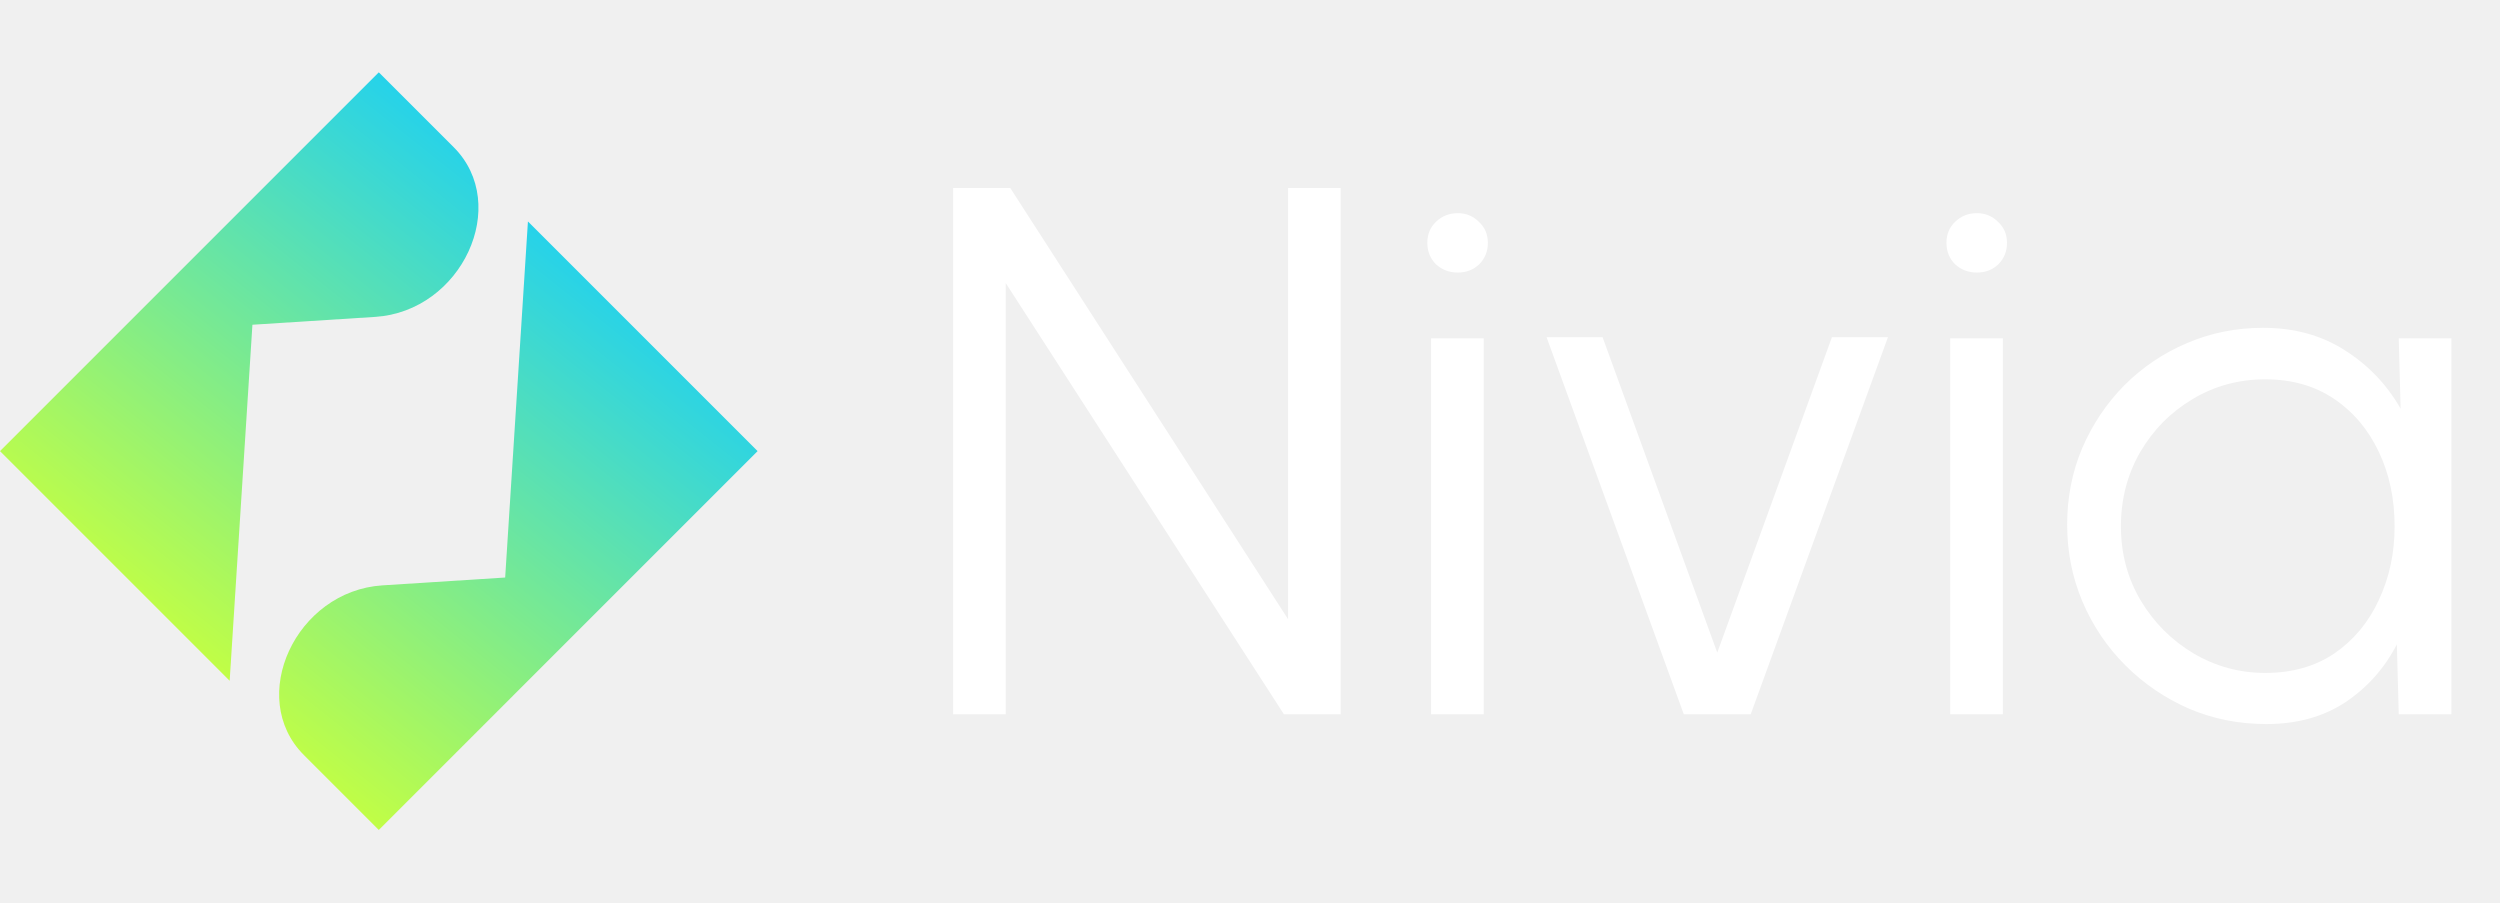
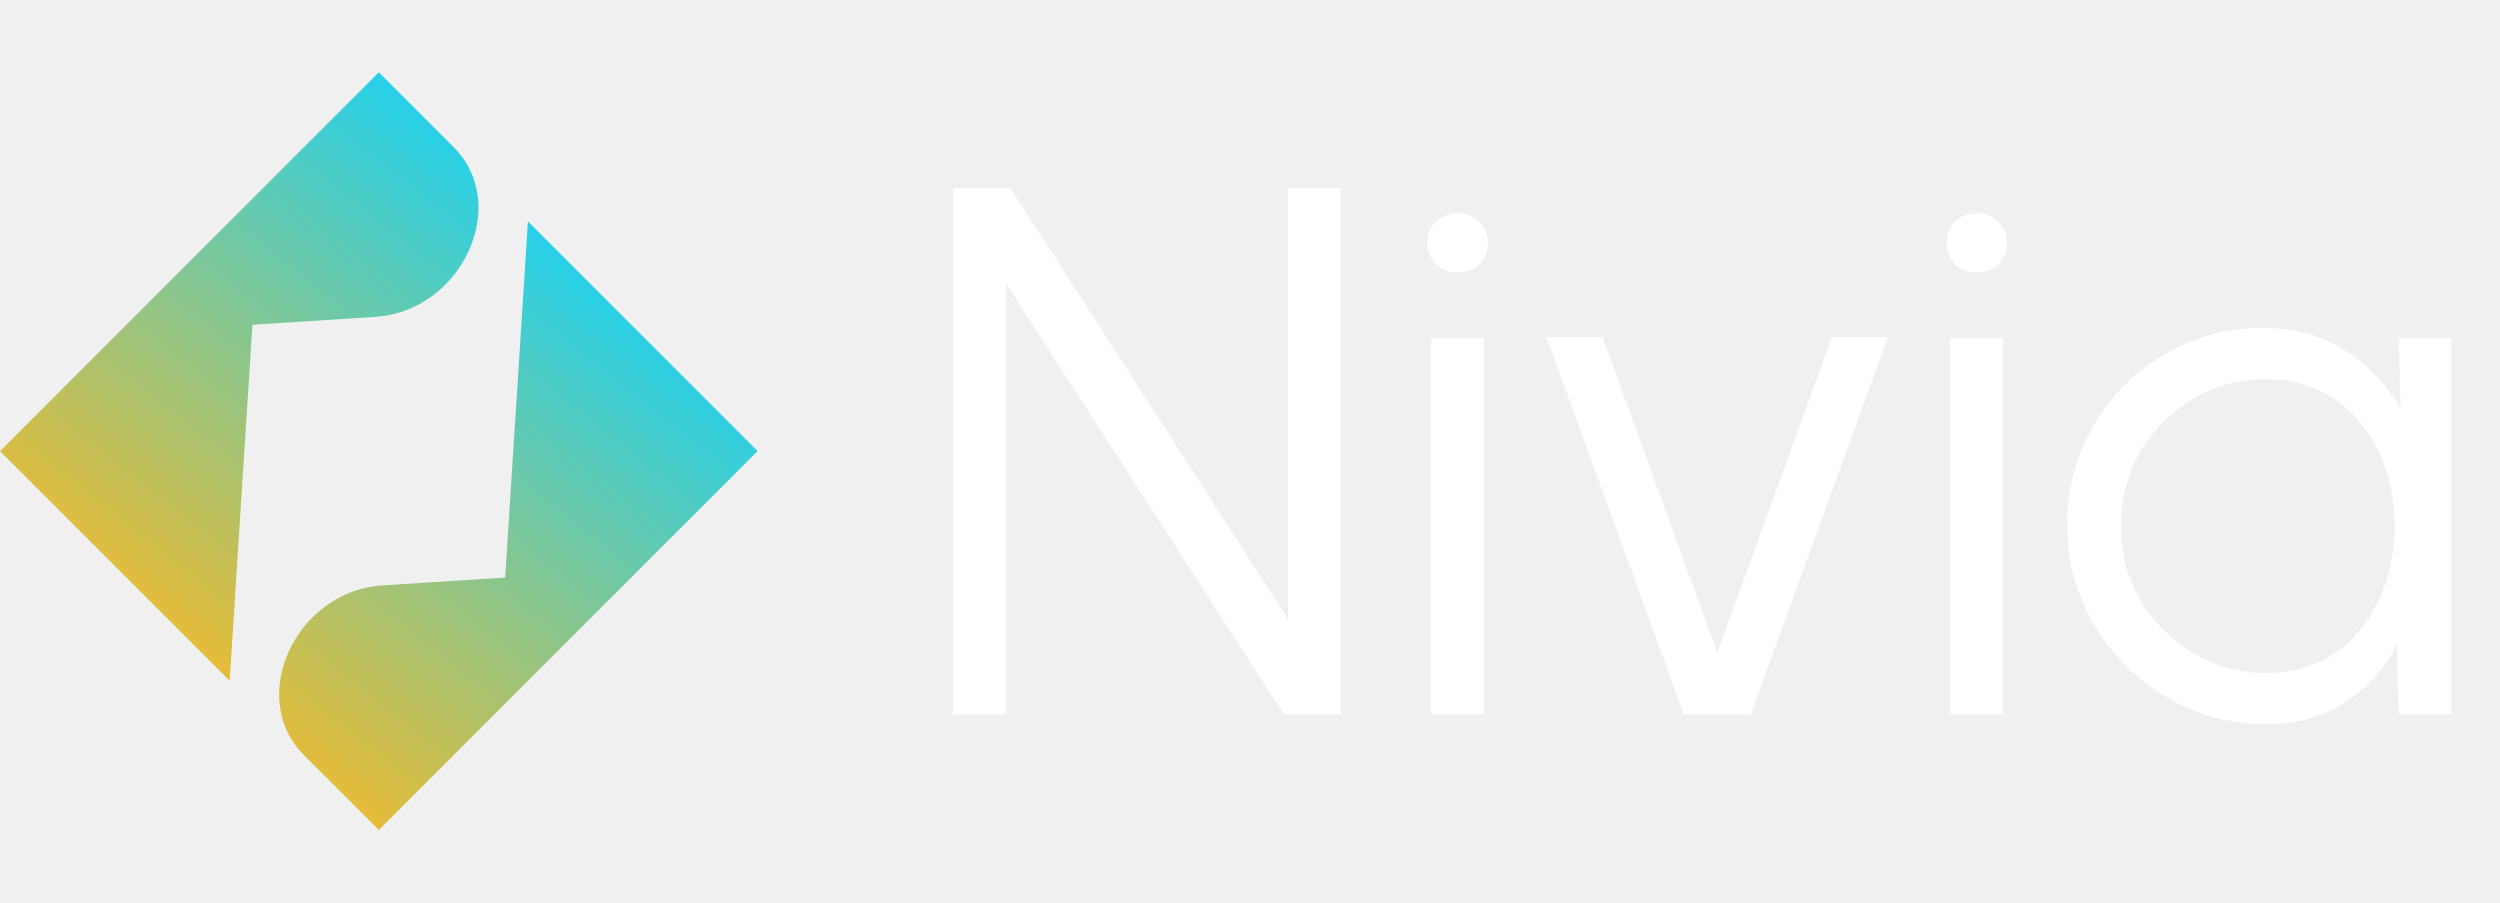
<svg xmlns="http://www.w3.org/2000/svg" width="133" height="48" viewBox="0 0 133 48" fill="none">
  <path d="M26.875 30.724L20.349 31.141C15.733 31.436 13.111 37.112 16.166 40.167L20.152 44.153L40.304 24L28.086 11.782L26.875 30.724Z" fill="url(#paint0_linear_86_3136)" />
  <path d="M13.429 17.276L19.955 16.859C24.571 16.564 27.193 10.888 24.138 7.833L20.152 3.848L0 24L12.218 36.218L13.429 17.276Z" fill="url(#paint1_linear_86_3136)" />
  <path d="M50.705 38V10H53.745L68.525 32.94V10H71.325V38H68.305L53.505 15.06V38H50.705ZM76.134 18H78.934V38H76.134V18ZM77.554 14.5C77.101 14.5 76.714 14.353 76.394 14.06C76.088 13.753 75.934 13.373 75.934 12.92C75.934 12.467 76.088 12.093 76.394 11.8C76.714 11.493 77.101 11.34 77.554 11.34C77.994 11.34 78.368 11.493 78.674 11.8C78.994 12.093 79.154 12.467 79.154 12.92C79.154 13.373 79.001 13.753 78.694 14.06C78.388 14.353 78.008 14.5 77.554 14.5ZM93.138 38H89.578L82.278 17.94H85.258L91.358 34.72L97.458 17.94H100.438L93.138 38ZM103.752 18H106.552V38H103.752V18ZM105.172 14.5C104.718 14.5 104.332 14.353 104.012 14.06C103.705 13.753 103.552 13.373 103.552 12.92C103.552 12.467 103.705 12.093 104.012 11.8C104.332 11.493 104.718 11.34 105.172 11.34C105.612 11.34 105.985 11.493 106.292 11.8C106.612 12.093 106.772 12.467 106.772 12.92C106.772 13.373 106.618 13.753 106.312 14.06C106.005 14.353 105.625 14.5 105.172 14.5ZM127.613 18H130.413V38H127.613L127.513 34.28C126.86 35.547 125.947 36.573 124.773 37.36C123.6 38.133 122.2 38.52 120.573 38.52C119.107 38.52 117.733 38.247 116.453 37.7C115.173 37.14 114.047 36.373 113.073 35.4C112.1 34.427 111.34 33.3 110.793 32.02C110.247 30.74 109.973 29.367 109.973 27.9C109.973 26.46 110.24 25.107 110.773 23.84C111.32 22.573 112.067 21.46 113.013 20.5C113.973 19.54 115.08 18.793 116.333 18.26C117.6 17.713 118.953 17.44 120.393 17.44C122.06 17.44 123.513 17.84 124.753 18.64C125.993 19.427 126.98 20.46 127.713 21.74L127.613 18ZM120.513 35.8C121.94 35.8 123.167 35.453 124.193 34.76C125.22 34.053 126.007 33.107 126.553 31.92C127.113 30.733 127.393 29.427 127.393 28C127.393 26.533 127.113 25.213 126.553 24.04C125.993 22.853 125.2 21.913 124.173 21.22C123.147 20.527 121.927 20.18 120.513 20.18C119.1 20.18 117.807 20.533 116.633 21.24C115.473 21.933 114.547 22.873 113.853 24.06C113.173 25.247 112.833 26.56 112.833 28C112.833 29.453 113.187 30.773 113.893 31.96C114.6 33.133 115.533 34.067 116.693 34.76C117.867 35.453 119.14 35.8 120.513 35.8Z" fill="white" />
  <defs>
    <linearGradient id="paint0_linear_86_3136" x1="30.616" y1="12.873" x2="10.867" y2="37.746" gradientUnits="userSpaceOnUse">
      <stop stop-color="#22D1EE" />
-       <stop offset="1" stop-color="#C5FF41" />
+       <stop offset="1" stop-color="#eabb33" />
    </linearGradient>
    <linearGradient id="paint1_linear_86_3136" x1="22.682" y1="4.938" x2="2.934" y2="29.812" gradientUnits="userSpaceOnUse">
      <stop stop-color="#22D1EE" />
-       <stop offset="1" stop-color="#C5FF41" />
+       <stop offset="1" stop-color="#eabb33" />
    </linearGradient>
  </defs>
</svg>
